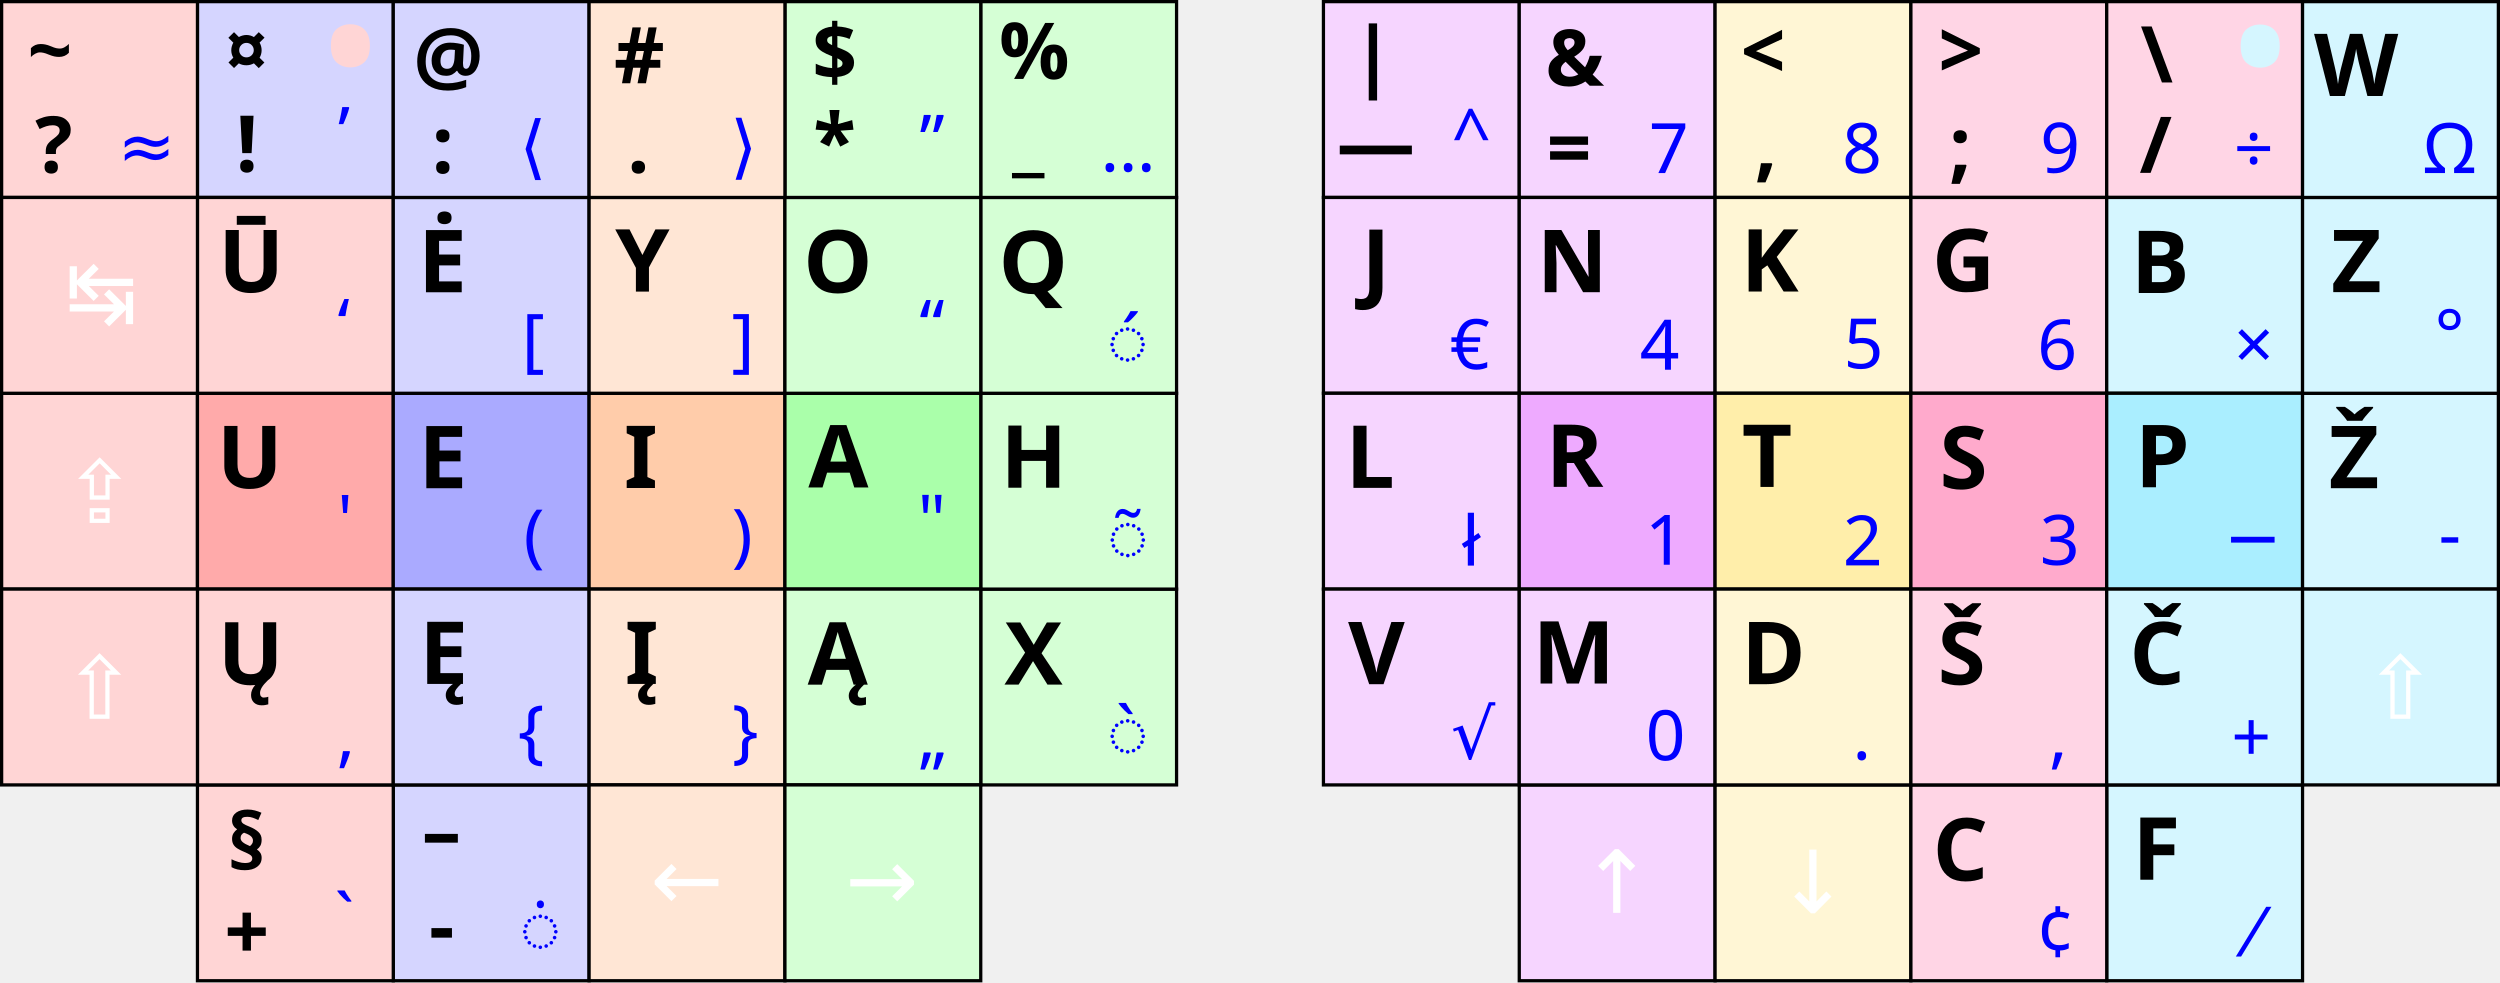
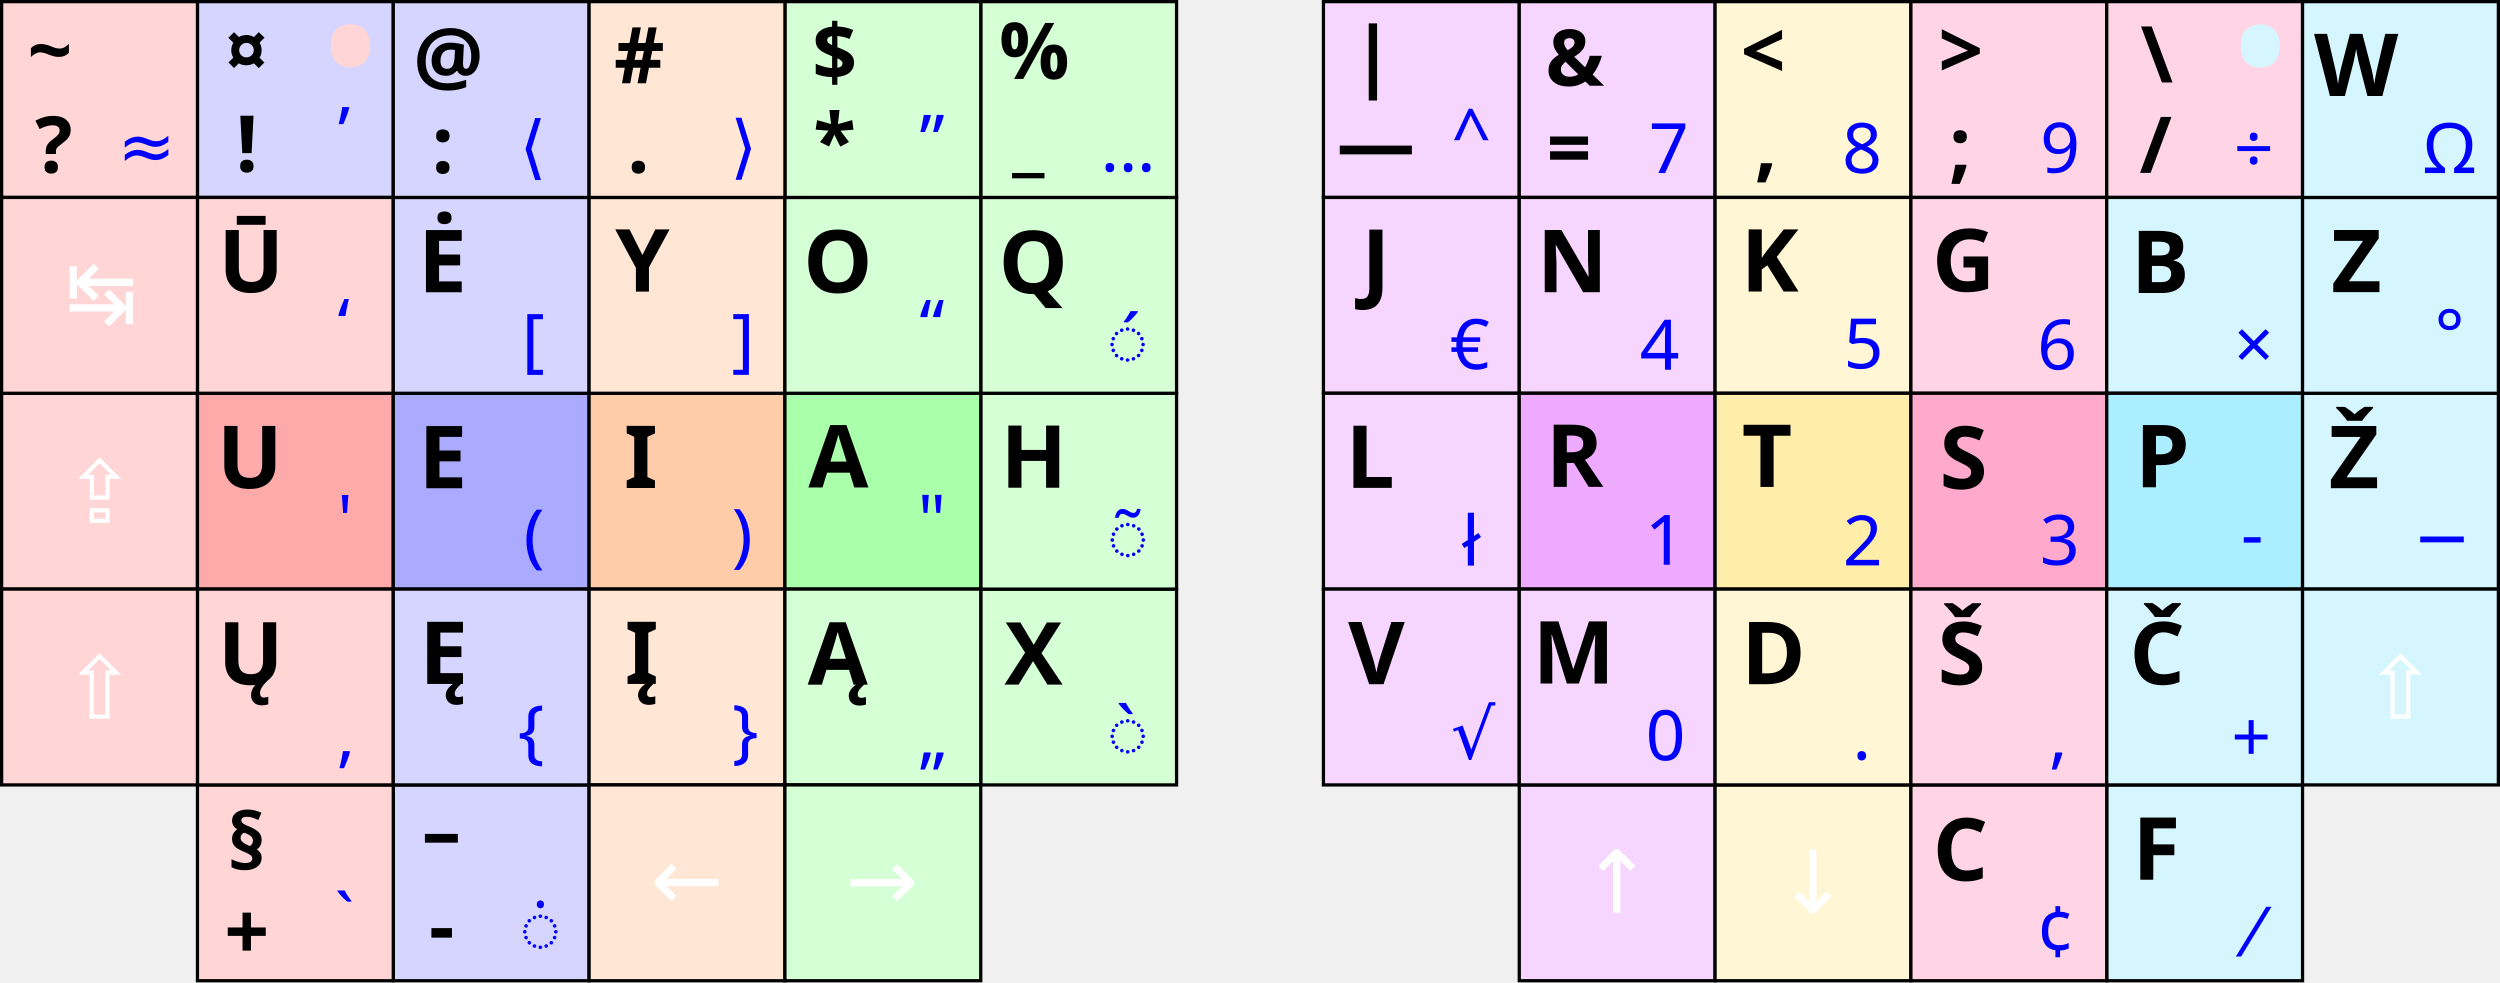
<svg xmlns="http://www.w3.org/2000/svg" width="766" height="301" version="1.0">
-   <defs>
-     <path id="a" d="M97.5 330H855v202.5H97.5z" />
-   </defs>
  <path d="M.5 120.5h60v60H.5z" fill="#ffd5d5" fill-rule="evenodd" stroke="#000" />
  <text style="line-height:1.25;-inkscape-font-specification:'Noto Sans, Semi-Bold';font-variant-ligatures:normal;font-variant-caps:normal;font-variant-numeric:normal;font-variant-east-asian:normal" x="33.862" y="159.73" font-weight="600" font-size="26.667" font-family="'Noto Sans'" stroke-width="1.162" fill="#fff" transform="translate(-14.5 .5)">
    <tspan x="33.862" y="159.73" style="-inkscape-font-specification:'Noto Sans, Semi-Bold';font-variant-ligatures:normal;font-variant-caps:normal;font-variant-numeric:normal;font-variant-east-asian:normal" font-weight="400">⇪</tspan>
  </text>
  <path d="M465.5 240.5h60v60h-60z" fill="#f6d5ff" fill-rule="evenodd" stroke="#000" />
  <text style="line-height:1.25;-inkscape-font-specification:'Noto Sans, Semi-Bold';font-variant-ligatures:normal;font-variant-caps:normal;font-variant-numeric:normal;font-variant-east-asian:normal" x="498.705" y="279.211" font-weight="600" font-size="26.667" font-family="'Noto Sans'" stroke-width="1.162" fill="#fff" transform="translate(-14.5 .5)">
    <tspan x="498.705" y="279.211" style="-inkscape-font-specification:'Noto Sans, Semi-Bold';font-variant-ligatures:normal;font-variant-caps:normal;font-variant-numeric:normal;font-variant-east-asian:normal" font-weight="400">↑</tspan>
  </text>
  <path d="M525.5 240.5h60v60h-60z" fill="#fff6d5" fill-rule="evenodd" stroke="#000" />
  <text style="line-height:1.25;-inkscape-font-specification:'Noto Sans, Semi-Bold';font-variant-ligatures:normal;font-variant-caps:normal;font-variant-numeric:normal;font-variant-east-asian:normal" x="558.798" y="279.258" font-weight="600" font-size="26.667" font-family="'Noto Sans'" stroke-width="1.162" fill="#fff" transform="translate(-14.5 .5)">
    <tspan x="558.798" y="279.258" style="-inkscape-font-specification:'Noto Sans, Semi-Bold';font-variant-ligatures:normal;font-variant-caps:normal;font-variant-numeric:normal;font-variant-east-asian:normal" font-weight="400">↓</tspan>
  </text>
-   <text style="line-height:1.25;-inkscape-font-specification:'Noto Sans, Semi-Bold'" x="90" y="202.5" font-weight="600" font-size="24" font-family="Noto Sans" transform="translate(-14.5 .5)" />
  <path d="M120.5 240.5h60v60h-60z" fill="#d5d5ff" fill-rule="evenodd" stroke="#000" />
  <text style="line-height:1.25;-inkscape-font-specification:'Noto Sans, Semi-Bold'" x="145.964" y="291.763" font-weight="600" font-size="24" font-family="Noto Sans" transform="translate(-14.5 .5)">
    <tspan x="145.964" y="291.763">-</tspan>
  </text>
  <text style="line-height:1.25;-inkscape-font-specification:'Noto Sans, Semi-Bold'" x="143.739" y="262.799" font-weight="600" font-size="24" font-family="Noto Sans" transform="translate(-14.5 .5)">
    <tspan x="143.739" y="262.799">–</tspan>
  </text>
  <text style="line-height:1.25;-inkscape-font-specification:'Noto Sans, Normal';font-variant-ligatures:normal;font-variant-caps:normal;font-variant-numeric:normal;font-variant-east-asian:normal" x="173.717" y="291.2" font-weight="400" font-size="21.333" font-family="Noto Sans" fill="#00f" transform="translate(-14.5 .5)">
    <tspan x="173.717" y="291.2" style="-inkscape-font-specification:'Noto Sans, Normal';font-variant-ligatures:normal;font-variant-caps:normal;font-variant-numeric:normal;font-variant-east-asian:normal">̇</tspan>
  </text>
  <path d="M60.5 240.5h60v60h-60z" fill="#ffd5d5" fill-rule="evenodd" stroke="#000" />
  <text style="line-height:1.25;-inkscape-font-specification:'Noto Sans, Semi-Bold'" x="83.253" y="293.424" font-weight="600" font-size="24" font-family="Noto Sans" transform="translate(-14.5 .5)">
    <tspan x="83.253" y="293.424">+</tspan>
  </text>
  <text style="line-height:1.25;-inkscape-font-specification:'Noto Sans, Semi-Bold'" x="84.183" y="265.899" font-weight="600" font-size="24" font-family="Noto Sans" transform="translate(-14.5 .5)">
    <tspan x="84.183" y="265.899">§</tspan>
  </text>
  <text style="line-height:1.25;-inkscape-font-specification:'Noto Sans, Semi-Bold'" x="117.012" y="288.692" font-weight="600" font-size="24" font-family="Noto Sans" fill="#00f" transform="translate(-14.5 .5)">
    <tspan x="117.012" y="288.692" style="-inkscape-font-specification:'Noto Sans, Normal';font-variant-ligatures:normal;font-variant-caps:normal;font-variant-numeric:normal;font-variant-east-asian:normal" font-weight="400" font-size="21.333">`</tspan>
  </text>
-   <text style="line-height:1.25;-inkscape-font-specification:'Noto Sans, Semi-Bold'" x="45" y="7.5" font-weight="600" font-size="24" font-family="Noto Sans" transform="translate(-14.5 .5)" />
  <path d="M60.5.5h60v60h-60z" fill="#d5d5ff" fill-rule="evenodd" stroke="#000" />
  <text style="line-height:1.25;-inkscape-font-specification:'Noto Sans, Semi-Bold'" x="113.835" y="29.118" font-weight="600" font-size="24" font-family="Noto Sans" letter-spacing=".01" fill="#ffd5d5" transform="translate(-14.5 .5)">
    <tspan x="113.835" y="29.118" style="-inkscape-font-specification:'Noto Sans, Semi-Bold';font-variant-ligatures:normal;font-variant-caps:normal;font-variant-numeric:normal;font-variant-east-asian:normal" font-size="42.667">•</tspan>
  </text>
  <text style="line-height:1.25;-inkscape-font-specification:'Noto Sans, Semi-Bold'" x="118.034" y="47.534" font-weight="600" font-size="24" font-family="Noto Sans" fill="#00f" transform="translate(-14.5 .5)">
    <tspan x="118.034" y="47.534" style="-inkscape-font-specification:'Noto Sans, Normal';font-variant-ligatures:normal;font-variant-caps:normal;font-variant-numeric:normal;font-variant-east-asian:normal" font-weight="400" font-size="21.333">’</tspan>
  </text>
  <text style="line-height:1.25;-inkscape-font-specification:'Noto Sans, Semi-Bold'" x="86.714" y="52.097" font-weight="600" font-size="24" font-family="Noto Sans" transform="translate(-14.5 .5)">
    <tspan x="86.714" y="52.097">!</tspan>
  </text>
  <text style="line-height:1.25;-inkscape-font-specification:'Noto Sans, Semi-Bold'" x="83.16" y="23.345" font-weight="600" font-size="24" font-family="Noto Sans" transform="translate(-14.5 .5)">
    <tspan x="83.16" y="23.345">¤</tspan>
  </text>
  <path d="M405.5.5h60v60h-60z" fill="#f6d5ff" fill-rule="evenodd" stroke="#000" />
  <text style="line-height:1.25;-inkscape-font-specification:'Noto Sans, Semi-Bold'" x="424.051" y="51.905" font-weight="600" font-size="24" font-family="Noto Sans" transform="translate(-14.5 .5)">
    <tspan x="424.051" y="51.905">—</tspan>
  </text>
  <text style="line-height:1.25;-inkscape-font-specification:'Noto Sans, Semi-Bold'" x="428.551" y="24.839" font-weight="600" font-size="24" font-family="Noto Sans" transform="translate(-14.5 .5)">
    <tspan x="428.551" y="24.839">|</tspan>
  </text>
  <text style="line-height:1.25;-inkscape-font-specification:'Noto Sans, Semi-Bold'" x="459.201" y="48.147" font-weight="600" font-size="24" font-family="Noto Sans" fill="#00f" transform="translate(-14.5 .5)">
    <tspan x="459.201" y="48.147" style="-inkscape-font-specification:'Noto Sans, Normal';font-variant-ligatures:normal;font-variant-caps:normal;font-variant-numeric:normal;font-variant-east-asian:normal" font-weight="400" font-size="21.333">^</tspan>
  </text>
  <path d="M465.5.5h60v60h-60z" fill="#f6d5ff" fill-rule="evenodd" stroke="#000" />
  <text style="line-height:1.25;-inkscape-font-specification:'Noto Sans, Semi-Bold'" x="488.406" y="53.324" font-weight="600" font-size="24" font-family="Noto Sans" transform="translate(-14.5 .5)">
    <tspan x="488.406" y="53.324">=</tspan>
  </text>
  <text style="line-height:1.25;-inkscape-font-specification:'Noto Sans, Semi-Bold'" x="488.014" y="25.779" font-weight="600" font-size="24" font-family="Noto Sans" transform="translate(-14.5 .5)">
    <tspan x="488.014" y="25.779">&amp;</tspan>
  </text>
  <text style="line-height:1.25;-inkscape-font-specification:'Noto Sans, Semi-Bold'" x="519.715" y="52.534" font-weight="600" font-size="24" font-family="Noto Sans" fill="#00f" transform="translate(-14.5 .5)">
    <tspan x="519.715" y="52.534" style="-inkscape-font-specification:'Noto Sans, Normal';font-variant-ligatures:normal;font-variant-caps:normal;font-variant-numeric:normal;font-variant-east-asian:normal" font-weight="400" font-size="21.333">7</tspan>
  </text>
  <path d="M525.5.5h60v60h-60z" fill="#fff6d5" fill-rule="evenodd" stroke="#000" />
  <text style="line-height:1.25;-inkscape-font-specification:'Noto Sans, Semi-Bold'" x="578.928" y="52.491" font-weight="600" font-size="24" font-family="Noto Sans" fill="#00f" transform="translate(-14.5 .5)">
    <tspan x="578.928" y="52.491" style="-inkscape-font-specification:'Noto Sans, Normal';font-variant-ligatures:normal;font-variant-caps:normal;font-variant-numeric:normal;font-variant-east-asian:normal" font-weight="400" font-size="21.333">8</tspan>
  </text>
  <text style="line-height:1.25;-inkscape-font-specification:'Noto Sans, Semi-Bold'" x="552.135" y="52.291" font-weight="600" font-size="24" font-family="Noto Sans" transform="translate(-14.5 .5)">
    <tspan x="552.135" y="52.291">,</tspan>
  </text>
  <text style="line-height:1.25;-inkscape-font-specification:'Noto Sans, Semi-Bold'" x="547.853" y="23.633" font-weight="600" font-size="24" font-family="Noto Sans" transform="translate(-14.5 .5)">
    <tspan x="547.853" y="23.633">&lt;</tspan>
  </text>
  <path d="M585.5.5h60v60h-60z" fill="#ffd5e5" fill-rule="evenodd" stroke="#000" />
  <text style="line-height:1.25;-inkscape-font-specification:'Noto Sans, Semi-Bold'" x="611.669" y="52.75" font-weight="600" font-size="24" font-family="Noto Sans" transform="translate(-14.5 .5)">
    <tspan x="611.669" y="52.75">;</tspan>
  </text>
  <text style="line-height:1.25;-inkscape-font-specification:'Noto Sans, Semi-Bold'" x="608.438" y="23.454" font-weight="600" font-size="24" font-family="Noto Sans" transform="translate(-14.5 .5)">
    <tspan x="608.438" y="23.454">&gt;</tspan>
  </text>
  <text style="line-height:1.25;-inkscape-font-specification:'Noto Sans, Semi-Bold'" x="639.629" y="52.387" font-weight="600" font-size="24" font-family="Noto Sans" fill="#00f" transform="translate(-14.5 .5)">
    <tspan x="639.629" y="52.387" style="-inkscape-font-specification:'Noto Sans, Normal';font-variant-ligatures:normal;font-variant-caps:normal;font-variant-numeric:normal;font-variant-east-asian:normal" font-weight="400" font-size="21.333">9</tspan>
  </text>
  <path d="M645.5.5h60v60h-60z" fill="#ffd5e5" fill-rule="evenodd" stroke="#000" />
  <text style="line-height:1.25;-inkscape-font-specification:'Noto Sans, Semi-Bold'" x="670.039" y="52.459" font-weight="600" font-size="24" font-family="Noto Sans" transform="translate(-14.5 .5)">
    <tspan x="670.039" y="52.459">/</tspan>
  </text>
  <text style="line-height:1.25;-inkscape-font-specification:'Noto Sans, Semi-Bold'" x="670.382" y="24.759" font-weight="600" font-size="24" font-family="Noto Sans" transform="translate(-14.5 .5)">
    <tspan x="670.382" y="24.759">\</tspan>
  </text>
  <text style="line-height:1.25;-inkscape-font-specification:'Noto Sans, Semi-Bold'" x="698.946" y="52.557" font-weight="600" font-size="24" font-family="Noto Sans" fill="#00f" transform="translate(-14.5 .5)">
    <tspan x="698.946" y="52.557" style="-inkscape-font-specification:'Noto Sans, Normal';font-variant-ligatures:normal;font-variant-caps:normal;font-variant-numeric:normal;font-variant-east-asian:normal" font-weight="400" font-size="21.333">÷</tspan>
  </text>
  <path d="M300.5 180.5h60v60h-60z" fill="#d5ffd5" fill-rule="evenodd" stroke="#000" />
  <text style="line-height:1.25;-inkscape-font-specification:'Noto Sans, Semi-Bold'" x="322.271" y="209.27" font-weight="600" font-size="26.667" font-family="Noto Sans" transform="translate(-14.5 .5)">
    <tspan x="322.271" y="209.27">X</tspan>
  </text>
  <text style="line-height:1.25;-inkscape-font-specification:'Noto Sans, Normal';font-variant-ligatures:normal;font-variant-caps:normal;font-variant-numeric:normal;font-variant-east-asian:normal" x="353.688" y="231.315" font-weight="400" font-size="21.333" font-family="Noto Sans" fill="#00f" transform="translate(-14.5 .5)">
    <tspan x="353.688" y="231.315" style="-inkscape-font-specification:'Noto Sans, Normal';font-variant-ligatures:normal;font-variant-caps:normal;font-variant-numeric:normal;font-variant-east-asian:normal">̀</tspan>
  </text>
  <path d="M300.5 120.5h60v60h-60z" fill="#d5ffd5" fill-rule="evenodd" stroke="#000" />
  <text style="line-height:1.25;-inkscape-font-specification:'Noto Sans, Semi-Bold'" x="321.053" y="148.936" font-weight="600" font-size="26.667" font-family="Noto Sans" transform="translate(-14.5 .5)">
    <tspan x="321.053" y="148.936">H</tspan>
  </text>
  <text style="line-height:1.25;-inkscape-font-specification:'Noto Sans, Normal';font-variant-ligatures:normal;font-variant-caps:normal;font-variant-numeric:normal;font-variant-east-asian:normal" x="353.724" y="171.176" font-weight="400" font-size="21.333" font-family="Noto Sans" fill="#00f" transform="translate(-14.5 .5)">
    <tspan x="353.724" y="171.176" style="-inkscape-font-specification:'Noto Sans, Normal';font-variant-ligatures:normal;font-variant-caps:normal;font-variant-numeric:normal;font-variant-east-asian:normal">̃</tspan>
  </text>
  <path d="M300.5 60.5h60v60h-60z" fill="#d5ffd5" fill-rule="evenodd" stroke="#000" />
  <text style="line-height:1.25;-inkscape-font-specification:'Noto Sans, Semi-Bold'" x="320.467" y="89.353" font-weight="600" font-size="26.667" font-family="Noto Sans" transform="translate(-14.5 .5)">
    <tspan x="320.467" y="89.353">Q</tspan>
  </text>
  <text style="line-height:1.25;-inkscape-font-specification:'Noto Sans, Semi-Bold'" x="353.65" y="111.271" font-weight="600" font-size="24" font-family="Noto Sans" fill="#00f" transform="translate(-14.5 .5)">
    <tspan x="353.65" y="111.271" style="-inkscape-font-specification:'Noto Sans, Normal';font-variant-ligatures:normal;font-variant-caps:normal;font-variant-numeric:normal;font-variant-east-asian:normal" font-weight="400" font-size="21.333">́</tspan>
  </text>
  <path d="M60.5 120.5h60v60h-60z" fill="#faa" fill-rule="evenodd" stroke="#000" />
  <text style="line-height:1.25;-inkscape-font-specification:'Noto Sans, Semi-Bold'" x="80.967" y="149.054" font-weight="600" font-size="26.667" font-family="Noto Sans" transform="translate(-14.5 .5)">
    <tspan x="80.967" y="149.054">U</tspan>
  </text>
  <text style="line-height:1.25;-inkscape-font-specification:'Noto Sans, Normal';font-variant-ligatures:normal;font-variant-caps:normal;font-variant-numeric:normal;font-variant-east-asian:normal" x="117.835" y="166.394" font-weight="400" font-size="21.333" font-family="Noto Sans" fill="#00f" transform="translate(-14.5 .5)">
    <tspan x="117.835" y="166.394" style="-inkscape-font-specification:'Noto Sans, Normal';font-variant-ligatures:normal;font-variant-caps:normal;font-variant-numeric:normal;font-variant-east-asian:normal">'</tspan>
  </text>
  <path d="M120.5 120.5h60v60h-60z" fill="#aaf" fill-rule="evenodd" stroke="#000" />
  <text style="line-height:1.25;-inkscape-font-specification:'Noto Sans, Semi-Bold'" x="142.726" y="149.092" font-weight="600" font-size="26.667" font-family="Noto Sans" transform="translate(-14.5 .5)">
    <tspan x="142.726" y="149.092">E</tspan>
  </text>
  <text style="line-height:1.25;-inkscape-font-specification:'Noto Sans, Normal';font-variant-ligatures:normal;font-variant-caps:normal;font-variant-numeric:normal;font-variant-east-asian:normal" x="174.94" y="170.89" font-weight="400" font-size="21.333" font-family="Noto Sans" fill="#00f" transform="translate(-14.5 .5)">
    <tspan x="174.94" y="170.89" style="-inkscape-font-specification:'Noto Sans, Normal';font-variant-ligatures:normal;font-variant-caps:normal;font-variant-numeric:normal;font-variant-east-asian:normal">(</tspan>
  </text>
  <path d="M180.5 120.5h60v60h-60z" fill="#fca" fill-rule="evenodd" stroke="#000" />
  <text style="line-height:1.25;-inkscape-font-specification:'Noto Sans, Semi-Bold'" x="205.662" y="149.022" font-weight="600" font-size="26.667" font-family="Noto Sans" transform="translate(-14.5 .5)">
    <tspan x="205.662" y="149.022">I</tspan>
  </text>
  <text style="line-height:1.25;-inkscape-font-specification:'Noto Sans, Normal';font-variant-ligatures:normal;font-variant-caps:normal;font-variant-numeric:normal;font-variant-east-asian:normal" x="238.696" y="170.745" font-weight="400" font-size="21.333" font-family="Noto Sans" fill="#00f" transform="translate(-14.5 .5)">
    <tspan x="238.696" y="170.745" style="-inkscape-font-specification:'Noto Sans, Normal';font-variant-ligatures:normal;font-variant-caps:normal;font-variant-numeric:normal;font-variant-east-asian:normal">)</tspan>
  </text>
  <path d="M240.5 120.5h60v60h-60z" fill="#afa" fill-rule="evenodd" stroke="#000" />
  <text style="line-height:1.25;-inkscape-font-specification:'Noto Sans, Semi-Bold'" x="262.179" y="148.863" font-weight="600" font-size="26.667" font-family="Noto Sans" transform="translate(-14.5 .5)">
    <tspan x="262.179" y="148.863">A</tspan>
  </text>
  <text style="line-height:1.25;-inkscape-font-specification:'Noto Sans, Normal';font-variant-ligatures:normal;font-variant-caps:normal;font-variant-numeric:normal;font-variant-east-asian:normal" x="295.671" y="166.354" font-weight="400" font-size="21.333" font-family="Noto Sans" fill="#00f" transform="translate(-14.5 .5)">
    <tspan x="295.671" y="166.354" style="-inkscape-font-specification:'Noto Sans, Normal';font-variant-ligatures:normal;font-variant-caps:normal;font-variant-numeric:normal;font-variant-east-asian:normal">"</tspan>
  </text>
  <path d="M60.5 180.5h60v60h-60z" fill="#ffd5d5" fill-rule="evenodd" stroke="#000" />
  <text style="line-height:1.25;-inkscape-font-specification:'Noto Sans, Semi-Bold'" x="81.234" y="209.203" font-weight="600" font-size="26.667" font-family="Noto Sans" transform="translate(-14.5 .5)">
    <tspan x="81.234" y="209.203">Ų</tspan>
  </text>
  <text style="line-height:1.25;-inkscape-font-specification:'Noto Sans, Normal';font-variant-ligatures:normal;font-variant-caps:normal;font-variant-numeric:normal;font-variant-east-asian:normal" x="117.855" y="232.13" font-weight="400" font-size="21.333" font-family="Noto Sans" fill="#00f" transform="translate(-14.5 .5)">
    <tspan x="117.855" y="232.13" style="-inkscape-font-specification:'Noto Sans, Normal';font-variant-ligatures:normal;font-variant-caps:normal;font-variant-numeric:normal;font-variant-east-asian:normal">‚</tspan>
  </text>
  <path d="M120.5 180.5h60v60h-60z" fill="#d5d5ff" fill-rule="evenodd" stroke="#000" />
  <text style="line-height:1.25;-inkscape-font-specification:'Noto Sans, Semi-Bold'" x="142.995" y="209.065" font-weight="600" font-size="26.667" font-family="Noto Sans" transform="translate(-14.5 .5)">
    <tspan x="142.995" y="209.065">Ę</tspan>
  </text>
  <text style="line-height:1.25;-inkscape-font-specification:'Noto Sans, Normal';font-variant-ligatures:normal;font-variant-caps:normal;font-variant-numeric:normal;font-variant-east-asian:normal" x="173.169" y="230.933" font-weight="400" font-size="21.333" font-family="Noto Sans" fill="#00f" transform="translate(-14.5 .5)">
    <tspan x="173.169" y="230.933" style="-inkscape-font-specification:'Noto Sans, Normal';font-variant-ligatures:normal;font-variant-caps:normal;font-variant-numeric:normal;font-variant-east-asian:normal">{</tspan>
  </text>
  <path d="M180.5 180.5h60v60h-60z" fill="#ffe6d5" fill-rule="evenodd" stroke="#000" />
  <text style="line-height:1.25;-inkscape-font-specification:'Noto Sans, Semi-Bold'" x="205.925" y="209.061" font-weight="600" font-size="26.667" font-family="Noto Sans" transform="translate(-14.5 .5)">
    <tspan x="205.925" y="209.061">Į</tspan>
  </text>
  <text style="line-height:1.25;-inkscape-font-specification:'Noto Sans, Normal';font-variant-ligatures:normal;font-variant-caps:normal;font-variant-numeric:normal;font-variant-east-asian:normal" x="238.813" y="230.823" font-weight="400" font-size="21.333" font-family="Noto Sans" fill="#00f" transform="translate(-14.5 .5)">
    <tspan x="238.813" y="230.823" style="-inkscape-font-specification:'Noto Sans, Normal';font-variant-ligatures:normal;font-variant-caps:normal;font-variant-numeric:normal;font-variant-east-asian:normal">}</tspan>
  </text>
  <path d="M240.5 180.5h60v60h-60z" fill="#d5ffd5" fill-rule="evenodd" stroke="#000" />
  <text style="line-height:1.25;-inkscape-font-specification:'Noto Sans, Semi-Bold'" x="261.976" y="209.283" font-weight="600" font-size="26.667" font-family="Noto Sans" transform="translate(-14.5 .5)">
    <tspan x="261.976" y="209.283">Ą</tspan>
  </text>
  <text style="line-height:1.25;-inkscape-font-specification:'Noto Sans, Normal';font-variant-ligatures:normal;font-variant-caps:normal;font-variant-numeric:normal;font-variant-east-asian:normal" x="295.845" y="232.54" font-weight="400" font-size="21.333" font-family="Noto Sans" fill="#00f" transform="translate(-14.5 .5)">
    <tspan x="295.845" y="232.54" style="-inkscape-font-specification:'Noto Sans, Normal';font-variant-ligatures:normal;font-variant-caps:normal;font-variant-numeric:normal;font-variant-east-asian:normal">„</tspan>
  </text>
  <path d="M60.5 60.5h60v60h-60z" fill="#ffd5d5" fill-rule="evenodd" stroke="#000" />
  <text style="line-height:1.25;-inkscape-font-specification:'Noto Sans, Semi-Bold';font-variant-ligatures:normal;font-variant-caps:normal;font-variant-numeric:normal;font-variant-east-asian:normal" x="81.377" y="89.022" font-weight="600" font-size="26.667" font-family="Noto Sans" transform="translate(-14.5 .5)">
    <tspan x="81.377" y="89.022">Ū</tspan>
  </text>
  <text style="line-height:1.25;-inkscape-font-specification:'Noto Sans, Semi-Bold'" x="117.92" y="106.346" font-weight="600" font-size="24" font-family="Noto Sans" fill="#00f" transform="translate(-14.5 .5)">
    <tspan x="117.92" y="106.346" style="-inkscape-font-specification:'Noto Sans, Normal';font-variant-ligatures:normal;font-variant-caps:normal;font-variant-numeric:normal;font-variant-east-asian:normal" font-weight="400" font-size="21.333">‘</tspan>
  </text>
  <path d="M120.5 60.5h60v60h-60z" fill="#d5d5ff" fill-rule="evenodd" stroke="#000" />
  <text style="line-height:1.25;-inkscape-font-specification:'Noto Sans, Semi-Bold'" x="142.611" y="89.043" font-weight="600" font-size="26.667" font-family="Noto Sans" transform="translate(-14.5 .5)">
    <tspan x="142.611" y="89.043">Ė</tspan>
  </text>
  <text style="line-height:1.25;-inkscape-font-specification:'Noto Sans, Semi-Bold'" x="174.366" y="110.991" font-weight="600" font-size="24" font-family="Noto Sans" fill="#00f" transform="translate(-14.5 .5)">
    <tspan x="174.366" y="110.991" style="-inkscape-font-specification:'Noto Sans, Normal';font-variant-ligatures:normal;font-variant-caps:normal;font-variant-numeric:normal;font-variant-east-asian:normal" font-weight="400" font-size="21.333">[</tspan>
  </text>
  <path d="M180.5 60.5h60v60h-60z" fill="#ffe6d5" fill-rule="evenodd" stroke="#000" />
  <text style="line-height:1.25;-inkscape-font-specification:'Noto Sans, Semi-Bold'" x="203.01" y="88.838" font-weight="600" font-size="26.667" font-family="Noto Sans" transform="translate(-14.5 .5)">
    <tspan x="203.01" y="88.838">Y</tspan>
  </text>
  <text style="line-height:1.25;-inkscape-font-specification:'Noto Sans, Semi-Bold'" x="238.649" y="110.978" font-weight="600" font-size="24" font-family="Noto Sans" fill="#00f" transform="translate(-14.5 .5)">
    <tspan x="238.649" y="110.978" style="-inkscape-font-specification:'Noto Sans, Normal';font-variant-ligatures:normal;font-variant-caps:normal;font-variant-numeric:normal;font-variant-east-asian:normal" font-weight="400" font-size="21.333">]</tspan>
  </text>
  <path d="M240.5 60.5h60v60h-60z" fill="#d5ffd5" fill-rule="evenodd" stroke="#000" />
  <text style="line-height:1.25;-inkscape-font-specification:'Noto Sans, Semi-Bold'" x="260.609" y="89.162" font-weight="600" font-size="26.667" font-family="Noto Sans" transform="translate(-14.5 .5)">
    <tspan x="260.609" y="89.162">O</tspan>
  </text>
  <text style="line-height:1.25;-inkscape-font-specification:'Noto Sans, Semi-Bold'" x="296.211" y="106.666" font-weight="600" font-size="24" font-family="Noto Sans" fill="#00f" transform="translate(-14.5 .5)">
    <tspan x="296.211" y="106.666" style="-inkscape-font-specification:'Noto Sans, Normal';font-variant-ligatures:normal;font-variant-caps:normal;font-variant-numeric:normal;font-variant-east-asian:normal" font-weight="400" font-size="21.333">“</tspan>
  </text>
  <path d="M405.5 60.5h60v60h-60z" fill="#f6d5ff" fill-rule="evenodd" stroke="#000" />
  <text style="line-height:1.25;-inkscape-font-specification:'Noto Sans, Semi-Bold'" x="431.666" y="88.907" font-weight="600" font-size="26.667" font-family="Noto Sans" transform="translate(-14.5 .5)">
    <tspan x="431.666" y="88.907">J</tspan>
  </text>
  <text style="line-height:1.25;-inkscape-font-specification:'Noto Sans, Semi-Bold'" x="458.733" y="112.567" font-weight="600" font-size="24" font-family="Noto Sans" fill="#00f" transform="translate(-14.5 .5)">
    <tspan x="458.733" y="112.567" style="-inkscape-font-specification:'Noto Sans, Normal';font-variant-ligatures:normal;font-variant-caps:normal;font-variant-numeric:normal;font-variant-east-asian:normal" font-weight="400" font-size="21.333">€</tspan>
  </text>
  <path d="M465.5 60.5h60v60h-60z" fill="#f6d5ff" fill-rule="evenodd" stroke="#000" />
  <text style="line-height:1.25;-inkscape-font-specification:'Noto Sans, Semi-Bold'" x="485.405" y="89.028" font-weight="600" font-size="26.667" font-family="Noto Sans" transform="translate(-14.5 .5)">
    <tspan x="485.405" y="89.028">N</tspan>
  </text>
  <text style="line-height:1.25;-inkscape-font-specification:'Noto Sans, Semi-Bold'" x="516.915" y="112.789" font-weight="600" font-size="24" font-family="Noto Sans" fill="#00f" transform="translate(-14.5 .5)">
    <tspan x="516.915" y="112.789" style="-inkscape-font-specification:'Noto Sans, Normal';font-variant-ligatures:normal;font-variant-caps:normal;font-variant-numeric:normal;font-variant-east-asian:normal" font-weight="400" font-size="21.333">4</tspan>
  </text>
  <path d="M525.5 60.5h60v60h-60z" fill="#fff6d5" fill-rule="evenodd" stroke="#000" />
  <text style="line-height:1.25;-inkscape-font-specification:'Noto Sans, Semi-Bold'" x="547.878" y="88.832" font-weight="600" font-size="26.667" font-family="Noto Sans" transform="translate(-14.5 .5)">
    <tspan x="547.878" y="88.832">K</tspan>
  </text>
  <text style="line-height:1.25;-inkscape-font-specification:'Noto Sans, Semi-Bold'" x="579.395" y="112.373" font-weight="600" font-size="24" font-family="Noto Sans" fill="#00f" transform="translate(-14.5 .5)">
    <tspan x="579.395" y="112.373" style="-inkscape-font-specification:'Noto Sans, Normal';font-variant-ligatures:normal;font-variant-caps:normal;font-variant-numeric:normal;font-variant-east-asian:normal" font-weight="400" font-size="21.333">5</tspan>
  </text>
  <path d="M585.5 60.5h60v60h-60z" fill="#ffd5e5" fill-rule="evenodd" stroke="#000" />
  <text style="line-height:1.25;-inkscape-font-specification:'Noto Sans, Semi-Bold'" x="606.485" y="88.781" font-weight="600" font-size="26.667" font-family="Noto Sans" transform="translate(-14.5 .5)">
    <tspan x="606.485" y="88.781">G</tspan>
  </text>
  <text style="line-height:1.25;-inkscape-font-specification:'Noto Sans, Semi-Bold'" x="638.719" y="112.715" font-weight="600" font-size="24" font-family="Noto Sans" fill="#00f" transform="translate(-14.5 .5)">
    <tspan x="638.719" y="112.715" style="-inkscape-font-specification:'Noto Sans, Normal';font-variant-ligatures:normal;font-variant-caps:normal;font-variant-numeric:normal;font-variant-east-asian:normal" font-weight="400" font-size="21.333">6</tspan>
  </text>
  <path d="M645.5 60.5h60v60h-60z" fill="#d5f6ff" fill-rule="evenodd" stroke="#000" />
  <text style="line-height:1.25;-inkscape-font-specification:'Noto Sans, Semi-Bold'" x="667.417" y="89.279" font-weight="600" font-size="26.667" font-family="Noto Sans" transform="translate(-14.5 .5)">
    <tspan x="667.417" y="89.279">B</tspan>
  </text>
  <text style="line-height:1.25;-inkscape-font-specification:'Noto Sans, Semi-Bold'" x="698.963" y="112.602" font-weight="600" font-size="24" font-family="Noto Sans" fill="#00f" transform="translate(-14.5 .5)">
    <tspan x="698.963" y="112.602" style="-inkscape-font-specification:'Noto Sans, Normal';font-variant-ligatures:normal;font-variant-caps:normal;font-variant-numeric:normal;font-variant-east-asian:normal" font-weight="400" font-size="21.333">×</tspan>
  </text>
  <path d="M405.5 120.5h60v60h-60z" fill="#f6d5ff" fill-rule="evenodd" stroke="#000" />
  <text style="line-height:1.25;-inkscape-font-specification:'Noto Sans, Semi-Bold'" x="426.786" y="148.985" font-weight="600" font-size="26.667" font-family="Noto Sans" transform="translate(-14.5 .5)">
    <tspan x="426.786" y="148.985">L</tspan>
  </text>
  <text style="line-height:1.25;-inkscape-font-specification:'Noto Sans, Normal';font-variant-ligatures:normal;font-variant-caps:normal;font-variant-numeric:normal;font-variant-east-asian:normal" x="462.577" y="172.805" font-weight="400" font-size="21.333" font-family="Noto Sans" fill="#00f" transform="translate(-14.5 .5)">
    <tspan x="462.577" y="172.805" style="-inkscape-font-specification:'Noto Sans, Normal';font-variant-ligatures:normal;font-variant-caps:normal;font-variant-numeric:normal;font-variant-east-asian:normal">ł</tspan>
  </text>
  <path d="M465.5 120.5h60v60h-60z" fill="#eaf" fill-rule="evenodd" stroke="#000" />
  <text style="line-height:1.25;-inkscape-font-specification:'Noto Sans, Semi-Bold'" x="488.148" y="148.671" font-weight="600" font-size="26.667" font-family="Noto Sans" transform="translate(-14.5 .5)">
    <tspan x="488.148" y="148.671">R</tspan>
  </text>
  <text style="line-height:1.25;-inkscape-font-specification:'Noto Sans, Normal';font-variant-ligatures:normal;font-variant-caps:normal;font-variant-numeric:normal;font-variant-east-asian:normal" x="518.544" y="172.531" font-weight="400" font-size="21.333" font-family="Noto Sans" fill="#00f" transform="translate(-14.5 .5)">
    <tspan x="518.544" y="172.531" style="-inkscape-font-specification:'Noto Sans, Normal';font-variant-ligatures:normal;font-variant-caps:normal;font-variant-numeric:normal;font-variant-east-asian:normal">1</tspan>
  </text>
  <path d="M525.5 120.5h60v60h-60z" fill="#fea" fill-rule="evenodd" stroke="#000" />
  <text style="line-height:1.25;-inkscape-font-specification:'Noto Sans, Semi-Bold'" x="548.201" y="148.696" font-weight="600" font-size="26.667" font-family="Noto Sans" transform="translate(-14.5 .5)">
    <tspan x="548.201" y="148.696">T</tspan>
  </text>
  <text style="line-height:1.25;-inkscape-font-specification:'Noto Sans, Normal';font-variant-ligatures:normal;font-variant-caps:normal;font-variant-numeric:normal;font-variant-east-asian:normal" x="579.138" y="172.739" font-weight="400" font-size="21.333" font-family="Noto Sans" fill="#00f" transform="translate(-14.5 .5)">
    <tspan x="579.138" y="172.739" style="-inkscape-font-specification:'Noto Sans, Normal';font-variant-ligatures:normal;font-variant-caps:normal;font-variant-numeric:normal;font-variant-east-asian:normal">2</tspan>
  </text>
  <path d="M585.5 120.5h60v60h-60z" fill="#fac" fill-rule="evenodd" stroke="#000" />
  <text style="line-height:1.25;-inkscape-font-specification:'Noto Sans, Semi-Bold'" x="608.785" y="149.257" font-weight="600" font-size="26.667" font-family="Noto Sans" transform="translate(-14.5 .5)">
    <tspan x="608.785" y="149.257">S</tspan>
  </text>
  <text style="line-height:1.25;-inkscape-font-specification:'Noto Sans, Normal';font-variant-ligatures:normal;font-variant-caps:normal;font-variant-numeric:normal;font-variant-east-asian:normal" x="639.524" y="172.565" font-weight="400" font-size="21.333" font-family="Noto Sans" fill="#00f" transform="translate(-14.5 .5)">
    <tspan x="639.524" y="172.565" style="-inkscape-font-specification:'Noto Sans, Normal';font-variant-ligatures:normal;font-variant-caps:normal;font-variant-numeric:normal;font-variant-east-asian:normal">3</tspan>
  </text>
  <path d="M645.5 120.5h60v60h-60z" fill="#aef" fill-rule="evenodd" stroke="#000" />
  <text style="line-height:1.25;-inkscape-font-specification:'Noto Sans, Semi-Bold'" x="668.67" y="148.787" font-weight="600" font-size="26.667" font-family="Noto Sans" transform="translate(-14.5 .5)">
    <tspan x="668.67" y="148.787" style="-inkscape-font-specification:'Noto Sans Semi-Bold'">P</tspan>
  </text>
-   <text style="line-height:1.25;-inkscape-font-specification:'Noto Sans, Normal';font-variant-ligatures:normal;font-variant-caps:normal;font-variant-numeric:normal;font-variant-east-asian:normal" x="695.825" y="171.551" font-weight="400" font-size="21.333" font-family="Noto Sans" fill="#00f" transform="translate(-14.5 .5)">
-     <tspan x="695.825" y="171.551" style="-inkscape-font-specification:'Noto Sans, Normal';font-variant-ligatures:normal;font-variant-caps:normal;font-variant-numeric:normal;font-variant-east-asian:normal">−</tspan>
-   </text>
  <path d="M705.5 120.5h60v60h-60z" fill="#d5f6ff" fill-rule="evenodd" stroke="#000" />
+   <text style="line-height:1.25;-inkscape-font-specification:'Noto Sans, Normal';font-variant-ligatures:normal;font-variant-caps:normal;font-variant-numeric:normal;font-variant-east-asian:normal" x="739.297" y="171.971" font-weight="400" font-size="21.333" font-family="'Noto Sans'" fill="#00f">
+     <tspan x="739.297" y="171.971" style="-inkscape-font-specification:'Noto Sans, Normal';font-variant-ligatures:normal;font-variant-caps:normal;font-variant-numeric:normal;font-variant-east-asian:normal">−</tspan>
+   </text>
  <text style="line-height:1.25;-inkscape-font-specification:'Noto Sans, Semi-Bold'" x="728.039" y="149.077" font-weight="600" font-size="26.667" font-family="Noto Sans" transform="translate(-14.5 .5)">
    <tspan x="728.039" y="149.077">Ž</tspan>
  </text>
-   <text style="line-height:1.25;-inkscape-font-specification:'Noto Sans, Semi-Bold'" x="761.689" y="170.667" font-weight="600" font-size="24" font-family="Noto Sans" fill="#00f" transform="translate(-14.5 .5)">
-     <tspan x="761.689" y="170.667" style="-inkscape-font-specification:'Noto Sans, Normal';font-variant-ligatures:normal;font-variant-caps:normal;font-variant-numeric:normal;font-variant-east-asian:normal" font-weight="400" font-size="21.333">-</tspan>
+   <text style="line-height:1.25;-inkscape-font-specification:'Noto Sans, Semi-Bold'" x="686.638" y="171.148" font-weight="600" font-size="24" font-family="'Noto Sans'" fill="#00f">
+     <tspan x="686.638" y="171.148" style="-inkscape-font-specification:'Noto Sans, Normal';font-variant-ligatures:normal;font-variant-caps:normal;font-variant-numeric:normal;font-variant-east-asian:normal" font-weight="400" font-size="21.333">-</tspan>
  </text>
  <path d="M705.5 60.5h60v60h-60z" fill="#d5f6ff" fill-rule="evenodd" stroke="#000" />
  <text style="line-height:1.25;-inkscape-font-specification:'Noto Sans, Semi-Bold'" x="728.768" y="89.01" font-weight="600" font-size="26.667" font-family="Noto Sans" transform="translate(-14.5 .5)">
    <tspan x="728.768" y="89.01">Z</tspan>
  </text>
  <text style="line-height:1.25;-inkscape-font-specification:'Noto Sans, Semi-Bold'" x="760.485" y="109.55" font-weight="600" font-size="24" font-family="Noto Sans" fill="#00f" transform="translate(-14.5 .5)">
    <tspan x="760.485" y="109.55" style="-inkscape-font-specification:'Noto Sans, Normal';font-variant-ligatures:normal;font-variant-caps:normal;font-variant-numeric:normal;font-variant-east-asian:normal" font-weight="400" font-size="21.333">°</tspan>
  </text>
  <path d="M645.5 240.5h60v60h-60z" fill="#d5f6ff" fill-rule="evenodd" stroke="#000" />
  <text style="line-height:1.25;-inkscape-font-specification:'Noto Sans, Semi-Bold'" x="667.889" y="269.046" font-weight="600" font-size="26.667" font-family="Noto Sans" transform="translate(-14.5 .5)">
    <tspan x="667.889" y="269.046">F</tspan>
  </text>
  <text style="line-height:1.25;-inkscape-font-specification:'Noto Sans, Semi-Bold'" x="703.646" y="292.575" font-weight="600" font-size="24" font-family="Noto Sans" fill="#00f" transform="translate(-14.5 .5)">
    <tspan x="703.646" y="292.575" style="-inkscape-font-specification:'Noto Sans, Normal';font-variant-ligatures:normal;font-variant-caps:normal;font-variant-numeric:normal;font-variant-east-asian:normal" font-weight="400" font-size="21.333">⁄</tspan>
  </text>
  <path d="M585.5 240.5h60v60h-60z" fill="#ffd5e5" fill-rule="evenodd" stroke="#000" />
  <text style="line-height:1.25;-inkscape-font-specification:'Noto Sans, Semi-Bold'" x="606.673" y="269.311" font-weight="600" font-size="26.667" font-family="Noto Sans" transform="translate(-14.5 .5)">
    <tspan x="606.673" y="269.311">C</tspan>
  </text>
  <text style="line-height:1.25;-inkscape-font-specification:'Noto Sans, Semi-Bold'" x="638.204" y="292.595" font-weight="600" font-size="24" font-family="Noto Sans" fill="#00f" transform="translate(-14.5 .5)">
    <tspan x="638.204" y="292.595" style="-inkscape-font-specification:'Noto Sans, Normal';font-variant-ligatures:normal;font-variant-caps:normal;font-variant-numeric:normal;font-variant-east-asian:normal" font-weight="400" font-size="21.333">¢</tspan>
  </text>
  <path d="M405.5 180.5h60v60h-60z" fill="#f6d5ff" fill-rule="evenodd" stroke="#000" />
  <text style="line-height:1.25;-inkscape-font-specification:'Noto Sans, Semi-Bold'" x="427.561" y="209.127" font-weight="600" font-size="26.667" font-family="Noto Sans" transform="translate(-14.5 .5)">
    <tspan x="427.561" y="209.127">V</tspan>
  </text>
  <text style="line-height:1.25;-inkscape-font-specification:'Noto Sans, Normal';font-variant-ligatures:normal;font-variant-caps:normal;font-variant-numeric:normal;font-variant-east-asian:normal" x="459.065" y="231.952" font-weight="400" font-size="21.333" font-family="Noto Sans" fill="#00f" transform="translate(-14.5 .5)">
    <tspan x="459.065" y="231.952" style="-inkscape-font-specification:'Noto Sans, Normal';font-variant-ligatures:normal;font-variant-caps:normal;font-variant-numeric:normal;font-variant-east-asian:normal">√</tspan>
  </text>
  <path d="M465.5 180.5h60v60h-60z" fill="#f6d5ff" fill-rule="evenodd" stroke="#000" />
  <text style="line-height:1.25;-inkscape-font-specification:'Noto Sans, Semi-Bold'" x="484.119" y="208.942" font-weight="600" font-size="26.667" font-family="Noto Sans" transform="translate(-14.5 .5)">
    <tspan x="484.119" y="208.942">M</tspan>
  </text>
  <text style="line-height:1.25;-inkscape-font-specification:'Noto Sans, Normal';font-variant-ligatures:normal;font-variant-caps:normal;font-variant-numeric:normal;font-variant-east-asian:normal" x="518.726" y="232.427" font-weight="400" font-size="21.333" font-family="Noto Sans" fill="#00f" transform="translate(-14.5 .5)">
    <tspan x="518.726" y="232.427" style="-inkscape-font-specification:'Noto Sans, Normal';font-variant-ligatures:normal;font-variant-caps:normal;font-variant-numeric:normal;font-variant-east-asian:normal">0</tspan>
  </text>
  <path d="M525.5 180.5h60v60h-60z" fill="#fff6d5" fill-rule="evenodd" stroke="#000" />
  <text style="line-height:1.25;-inkscape-font-specification:'Noto Sans, Semi-Bold'" x="548.007" y="209.132" font-weight="600" font-size="26.667" font-family="Noto Sans" transform="translate(-14.5 .5)">
    <tspan x="548.007" y="209.132">D</tspan>
  </text>
  <text style="line-height:1.25;-inkscape-font-specification:'Noto Sans, Normal';font-variant-ligatures:normal;font-variant-caps:normal;font-variant-numeric:normal;font-variant-east-asian:normal" x="582.085" y="232.207" font-weight="400" font-size="21.333" font-family="Noto Sans" fill="#00f" transform="translate(-14.5 .5)">
    <tspan x="582.085" y="232.207" style="-inkscape-font-specification:'Noto Sans, Normal';font-variant-ligatures:normal;font-variant-caps:normal;font-variant-numeric:normal;font-variant-east-asian:normal">.</tspan>
  </text>
  <path d="M585.5 180.5h60v60h-60z" fill="#ffd5e5" fill-rule="evenodd" stroke="#000" />
  <text style="line-height:1.25;-inkscape-font-specification:'Noto Sans, Semi-Bold'" x="608.203" y="209.233" font-weight="600" font-size="26.667" font-family="Noto Sans" transform="translate(-14.5 .5)">
    <tspan x="608.203" y="209.233">Š</tspan>
  </text>
  <text style="line-height:1.25;-inkscape-font-specification:'Noto Sans, Normal';font-variant-ligatures:normal;font-variant-caps:normal;font-variant-numeric:normal;font-variant-east-asian:normal;white-space:pre" x="642.308" y="232.53" font-weight="400" font-size="21.333" font-family="Noto Sans" fill="#00f" transform="translate(-14.5 .5)">
    <tspan x="642.308" y="232.53" style="-inkscape-font-specification:'Noto Sans, Normal';font-variant-ligatures:normal;font-variant-caps:normal;font-variant-numeric:normal;font-variant-east-asian:normal">,</tspan>
  </text>
  <path d="M645.5 180.5h60v60h-60z" fill="#d5f6ff" fill-rule="evenodd" stroke="#000" />
  <text style="line-height:1.25;-inkscape-font-specification:'Noto Sans, Semi-Bold'" x="666.952" y="209.198" font-weight="600" font-size="26.667" font-family="Noto Sans" transform="translate(-14.5 .5)">
    <tspan x="666.952" y="209.198">Č</tspan>
  </text>
  <text style="line-height:1.25;-inkscape-font-specification:'Noto Sans, Semi-Bold'" x="698.174" y="232.84" font-weight="600" font-size="24" font-family="Noto Sans" fill="#00f" transform="translate(-14.5 .5)">
    <tspan x="698.174" y="232.84" style="-inkscape-font-specification:'Noto Sans, Normal';font-variant-ligatures:normal;font-variant-caps:normal;font-variant-numeric:normal;font-variant-east-asian:normal" font-weight="400" font-size="21.333">+</tspan>
  </text>
  <path d="M300.5.5h60v60h-60z" fill="#d5ffd5" fill-rule="evenodd" stroke="#000" />
  <text style="line-height:1.25;-inkscape-font-specification:'Noto Sans, Semi-Bold'" x="324.619" y="50.344" font-weight="600" font-size="24" font-family="Noto Sans" transform="translate(-14.5 .5)">
    <tspan x="324.619" y="50.344">_</tspan>
  </text>
  <text style="line-height:1.25;-inkscape-font-specification:'Noto Sans, Semi-Bold'" x="320.592" y="23.677" font-weight="600" font-size="24" font-family="Noto Sans" transform="translate(-14.5 .5)">
    <tspan x="320.592" y="23.677">%</tspan>
  </text>
  <text style="line-height:1.25;-inkscape-font-specification:'Noto Sans, Semi-Bold'" x="351.704" y="51.987" font-weight="600" font-size="24" font-family="Noto Sans" fill="#00f" transform="translate(-14.5 .5)">
    <tspan x="351.704" y="51.987" style="-inkscape-font-specification:'Noto Sans, Normal';font-variant-ligatures:normal;font-variant-caps:normal;font-variant-numeric:normal;font-variant-east-asian:normal" font-weight="400" font-size="21.333">…</tspan>
  </text>
  <path d="M240.5.5h60v60h-60z" fill="#d5ffd5" fill-rule="evenodd" stroke="#000" />
  <text style="line-height:1.25;-inkscape-font-specification:'Noto Sans, Semi-Bold'" x="263.661" y="51.443" font-weight="600" font-size="24" font-family="Noto Sans" transform="translate(-14.5 .5)">
    <tspan x="263.661" y="51.443">*</tspan>
  </text>
  <text style="line-height:1.25;-inkscape-font-specification:'Noto Sans, Semi-Bold'" x="263.384" y="24.085" font-weight="600" font-size="24" font-family="Noto Sans" transform="translate(-14.5 .5)">
    <tspan x="263.384" y="24.085">$</tspan>
  </text>
  <text style="line-height:1.25;-inkscape-font-specification:'Noto Sans, Semi-Bold'" x="296.254" y="49.948" font-weight="600" font-size="24" font-family="Noto Sans" fill="#00f" transform="translate(-14.5 .5)">
    <tspan x="296.254" y="49.948" style="-inkscape-font-specification:'Noto Sans, Normal';font-variant-ligatures:normal;font-variant-caps:normal;font-variant-numeric:normal;font-variant-east-asian:normal" font-weight="400" font-size="21.333">”</tspan>
  </text>
  <path d="M120.5.5h60v60h-60z" fill="#d5d5ff" fill-rule="evenodd" stroke="#000" />
  <text style="line-height:1.25;-inkscape-font-specification:'Noto Sans, Semi-Bold'" x="146.761" y="52.492" font-weight="600" font-size="24" font-family="Noto Sans" transform="translate(-14.5 .5)">
    <tspan x="146.761" y="52.492">:</tspan>
  </text>
  <text style="line-height:1.25;-inkscape-font-specification:'Noto Sans, Semi-Bold'" x="141.132" y="25.242" font-weight="600" font-size="24" font-family="Noto Sans" transform="translate(-14.5 .5)">
    <tspan x="141.132" y="25.242">@</tspan>
  </text>
  <text style="line-height:1.25;-inkscape-font-specification:'Noto Sans, Semi-Bold'" x="173.628" y="51.866" font-weight="600" font-size="24" font-family="Noto Sans" fill="#00f" transform="translate(-14.5 .5)">
    <tspan x="173.628" y="51.866" style="-inkscape-font-specification:'Noto Sans, Normal';font-variant-ligatures:normal;font-variant-caps:normal;font-variant-numeric:normal;font-variant-east-asian:normal" font-weight="400" font-size="21.333">⟨</tspan>
  </text>
  <path d="M180.5.5h60v60h-60z" fill="#ffe6d5" fill-rule="evenodd" stroke="#000" />
  <text style="line-height:1.25;-inkscape-font-specification:'Noto Sans, Semi-Bold'" x="206.674" y="52.411" font-weight="600" font-size="24" font-family="Noto Sans" transform="translate(-14.5 .5)">
    <tspan x="206.674" y="52.411">.</tspan>
  </text>
  <text style="line-height:1.25;-inkscape-font-specification:'Noto Sans, Semi-Bold'" x="202.629" y="25.01" font-weight="600" font-size="24" font-family="Noto Sans" transform="translate(-14.5 .5)">
    <tspan x="202.629" y="25.01">#</tspan>
  </text>
  <text style="line-height:1.25;-inkscape-font-specification:'Noto Sans, Semi-Bold'" x="238.196" y="51.771" font-weight="600" font-size="24" font-family="Noto Sans" fill="#00f" transform="translate(-14.5 .5)">
    <tspan x="238.196" y="51.771" style="-inkscape-font-specification:'Noto Sans, Normal';font-variant-ligatures:normal;font-variant-caps:normal;font-variant-numeric:normal;font-variant-east-asian:normal" font-weight="400" font-size="21.333">⟩</tspan>
  </text>
  <path d="M705.5.5h60v60h-60z" fill="#d5f6ff" fill-rule="evenodd" stroke="#000" />
  <text style="line-height:1.25;-inkscape-font-specification:'Noto Sans, Semi-Bold'" x="723.53" y="28.915" font-weight="600" font-size="26.667" font-family="Noto Sans" transform="translate(-14.5 .5)">
    <tspan x="723.53" y="28.915">W</tspan>
  </text>
  <text style="line-height:1.25;-inkscape-font-specification:'Noto Sans, Semi-Bold'" x="756.691" y="52.527" font-weight="600" font-size="24" font-family="Noto Sans" fill="#00f" transform="translate(-14.5 .5)">
    <tspan x="756.691" y="52.527" style="-inkscape-font-specification:'Noto Sans, Normal';font-variant-ligatures:normal;font-variant-caps:normal;font-variant-numeric:normal;font-variant-east-asian:normal" font-weight="400" font-size="21.333">Ω</tspan>
  </text>
  <path d="M.5.5h60v60H.5z" fill="#ffd5d5" fill-rule="evenodd" stroke="#000" />
  <text style="line-height:1.25;-inkscape-font-specification:'Noto Sans, Semi-Bold'" x="25.291" y="52.383" font-weight="600" font-size="24" font-family="Noto Sans" transform="translate(-14.5 .5)">
    <tspan x="25.291" y="52.383">?</tspan>
  </text>
  <text style="line-height:1.25;-inkscape-font-specification:'Noto Sans, Semi-Bold'" x="22.938" y="23.425" font-weight="600" font-size="24" font-family="Noto Sans" transform="translate(-14.5 .5)">
    <tspan x="22.938" y="23.425">~</tspan>
  </text>
  <text style="line-height:1.25;-inkscape-font-specification:'Noto Sans, Semi-Bold'" x="50.47" y="51.641" font-weight="600" font-size="24" font-family="Noto Sans" fill="#00f" transform="translate(-14.5 .5)">
    <tspan x="50.47" y="51.641" style="-inkscape-font-specification:'Noto Sans, Normal';font-variant-ligatures:normal;font-variant-caps:normal;font-variant-numeric:normal;font-variant-east-asian:normal" font-weight="400" font-size="21.333">≈</tspan>
  </text>
  <path d="M.5 60.5h60v60H.5z" fill="#ffd5d5" fill-rule="evenodd" stroke="#000" />
  <text style="line-height:1.25;-inkscape-font-specification:'Noto Sans, Semi-Bold';font-variant-ligatures:normal;font-variant-caps:normal;font-variant-numeric:normal;font-variant-east-asian:normal" x="34.391" y="98.287" font-weight="600" font-size="26.667" font-family="'Noto Sans'" stroke-width="1.162" fill="#fff" transform="translate(-14.5 .5)">
    <tspan x="34.391" y="98.287" style="-inkscape-font-specification:'Noto Sans, Semi-Bold';font-variant-ligatures:normal;font-variant-caps:normal;font-variant-numeric:normal;font-variant-east-asian:normal" font-weight="400">↹</tspan>
  </text>
  <path d="M180.5 240.5h60v60h-60z" fill="#ffe6d5" fill-rule="evenodd" stroke="#000" />
  <text style="line-height:1.25;-inkscape-font-specification:'Noto Sans, Semi-Bold';font-variant-ligatures:normal;font-variant-caps:normal;font-variant-numeric:normal;font-variant-east-asian:normal" x="213.8" y="278.27" font-weight="600" font-size="26.667" font-family="'Noto Sans'" stroke-width="1.162" fill="#fff" transform="translate(-14.5 .5)">
    <tspan x="213.8" y="278.27" style="-inkscape-font-specification:'Noto Sans, Semi-Bold';font-variant-ligatures:normal;font-variant-caps:normal;font-variant-numeric:normal;font-variant-east-asian:normal" font-weight="400">←</tspan>
  </text>
  <path d="M240.5 240.5h60v60h-60z" fill="#d5ffd5" fill-rule="evenodd" stroke="#000" />
  <text style="line-height:1.25;-inkscape-font-specification:'Noto Sans, Semi-Bold';font-variant-ligatures:normal;font-variant-caps:normal;font-variant-numeric:normal;font-variant-east-asian:normal" x="273.493" y="278.336" font-weight="600" font-size="26.667" font-family="'Noto Sans'" stroke-width="1.162" fill="#fff" transform="translate(-14.5 .5)">
    <tspan x="273.493" y="278.336" style="-inkscape-font-specification:'Noto Sans, Semi-Bold';font-variant-ligatures:normal;font-variant-caps:normal;font-variant-numeric:normal;font-variant-east-asian:normal" font-weight="400">→</tspan>
  </text>
  <path d="M.5 180.5h60v60H.5z" fill="#ffd5d5" fill-rule="evenodd" stroke="#000" />
  <text style="line-height:1.25;-inkscape-font-specification:'Noto Sans, Semi-Bold';font-variant-ligatures:normal;font-variant-caps:normal;font-variant-numeric:normal;font-variant-east-asian:normal" x="33.828" y="219.73" font-weight="600" font-size="26.667" font-family="'Noto Sans'" stroke-width="1.162" fill="#fff" transform="translate(-14.5 .5)">
    <tspan x="33.828" y="219.73" style="-inkscape-font-specification:'Noto Sans, Semi-Bold';font-variant-ligatures:normal;font-variant-caps:normal;font-variant-numeric:normal;font-variant-east-asian:normal" font-weight="400">⇧</tspan>
  </text>
  <path d="M705.5 180.5h60v60h-60z" fill="#d5f6ff" fill-rule="evenodd" stroke="#000" />
  <text style="line-height:1.25;-inkscape-font-specification:'Noto Sans, Semi-Bold';font-variant-ligatures:normal;font-variant-caps:normal;font-variant-numeric:normal;font-variant-east-asian:normal" x="738.798" y="219.73" font-weight="600" font-size="26.667" font-family="'Noto Sans'" stroke-width="1.162" fill="#fff" transform="translate(-14.5 .5)">
    <tspan x="738.798" y="219.73" style="-inkscape-font-specification:'Noto Sans, Semi-Bold';font-variant-ligatures:normal;font-variant-caps:normal;font-variant-numeric:normal;font-variant-east-asian:normal" font-weight="400">⇧</tspan>
  </text>
  <text style="line-height:1.25;-inkscape-font-specification:'Noto Sans, Semi-Bold'" x="699.001" y="29.202" font-weight="600" font-size="24" font-family="Noto Sans" letter-spacing=".01" fill="#d5f6ff" transform="translate(-14.5 .5)">
    <tspan x="699.001" y="29.202" style="-inkscape-font-specification:'Noto Sans, Semi-Bold';font-variant-ligatures:normal;font-variant-caps:normal;font-variant-numeric:normal;font-variant-east-asian:normal" font-size="42.667">•</tspan>
  </text>
</svg>
